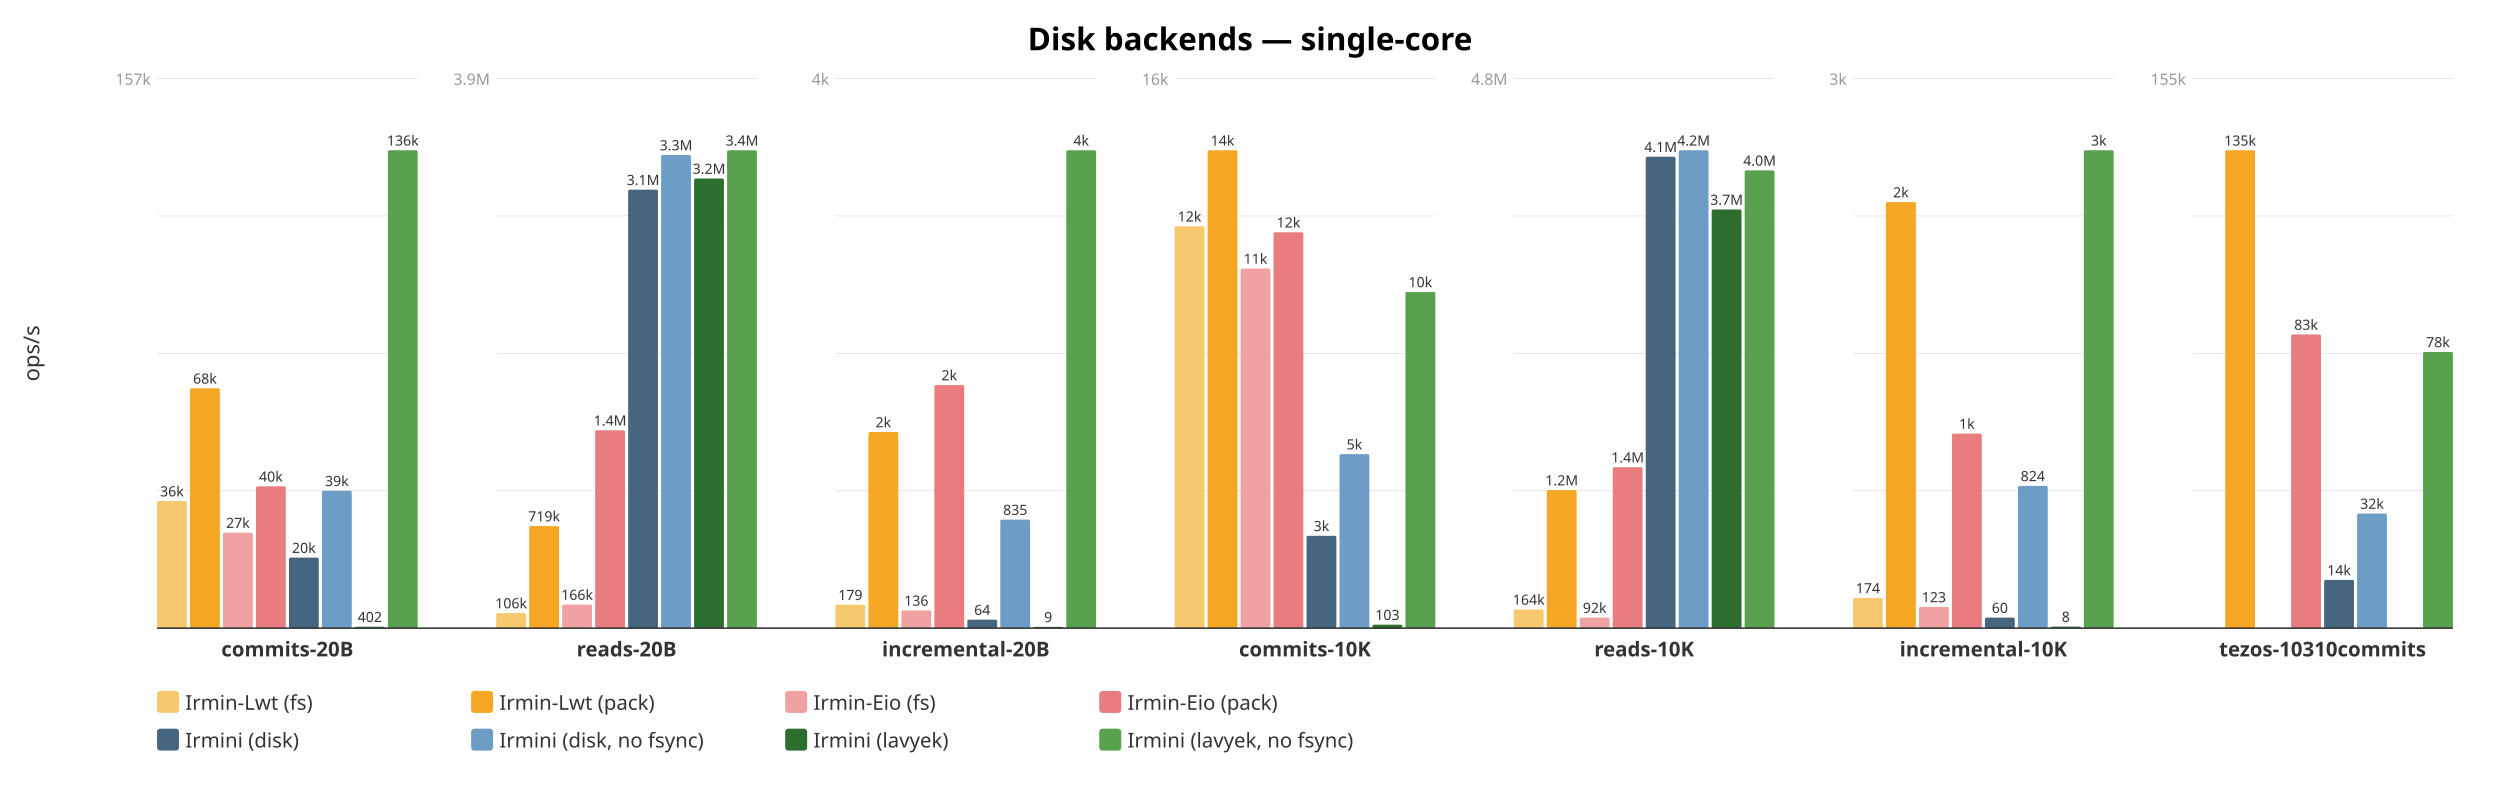
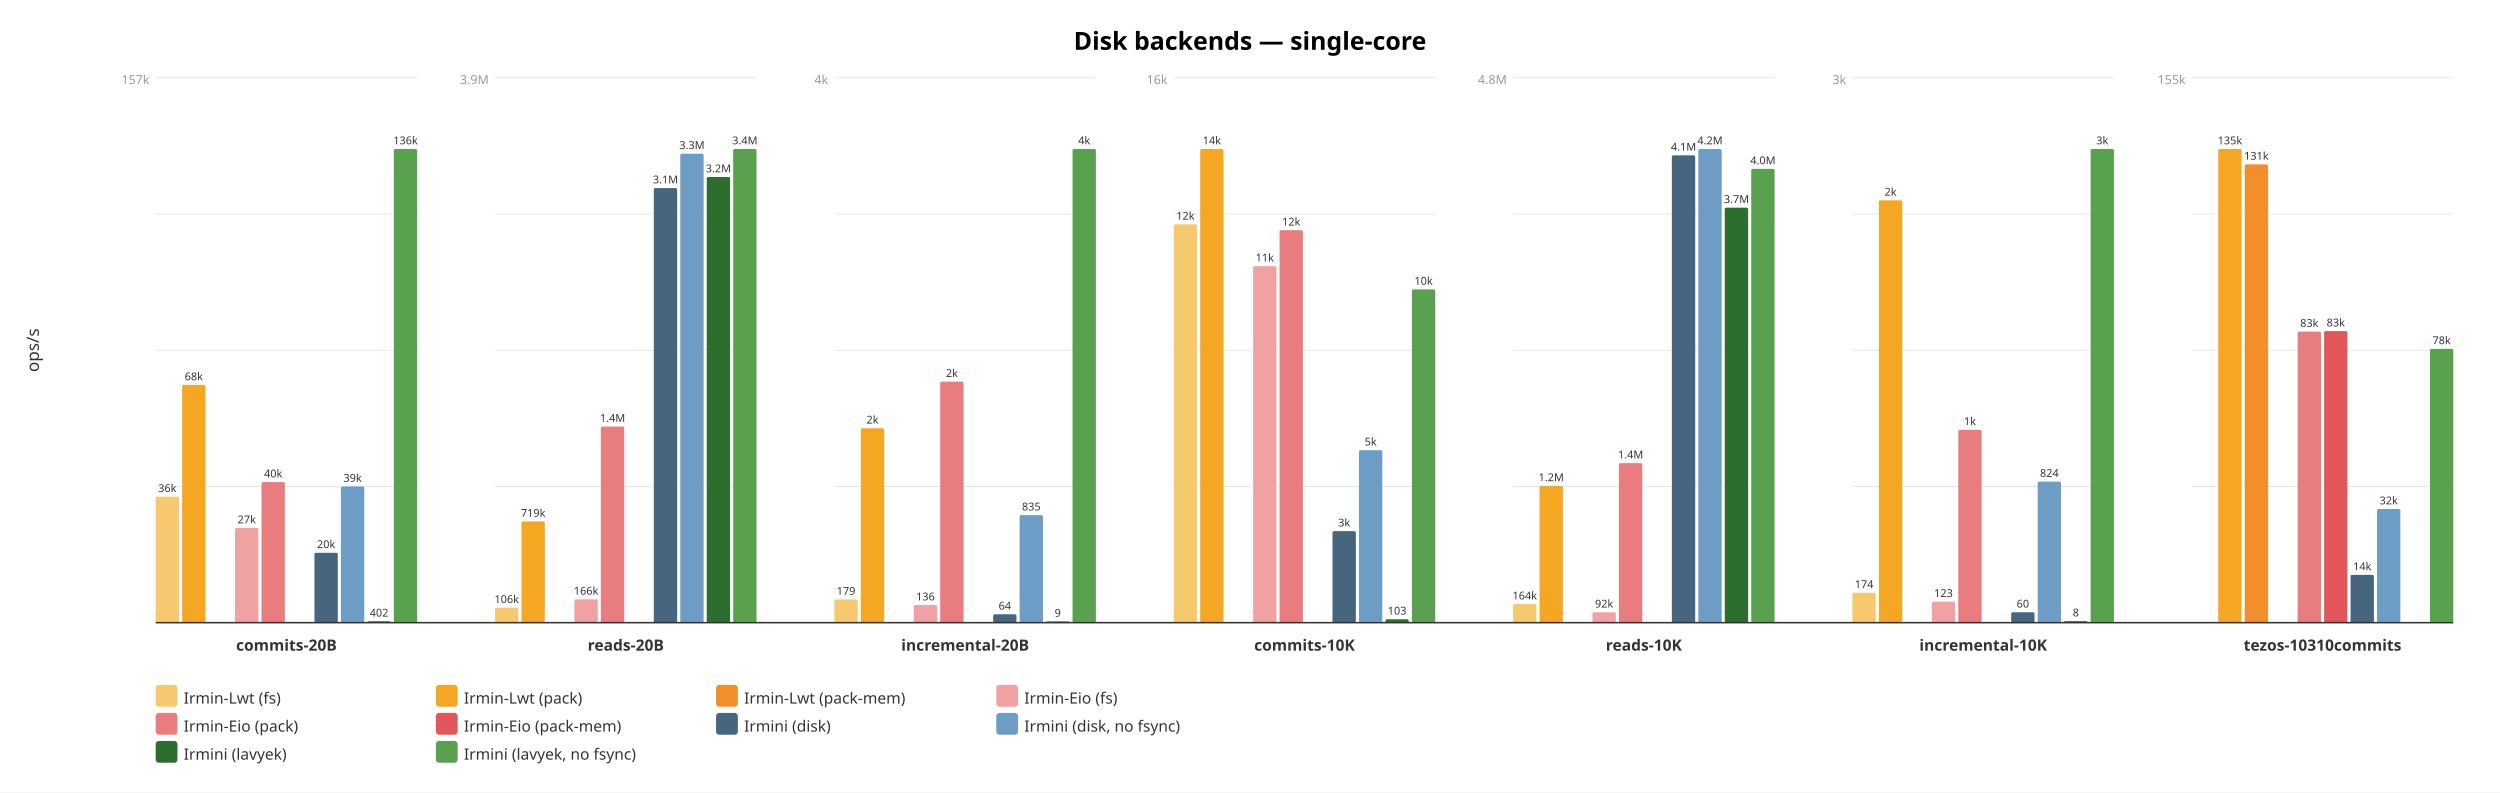
- <svg xmlns="http://www.w3.org/2000/svg" width="1592" height="503" font-family="system-ui, sans-serif" font-size="14">
-   <rect width="1592" height="503" fill="white" />
+ <svg xmlns="http://www.w3.org/2000/svg" width="1606" height="509" font-family="system-ui, sans-serif" font-size="11">
+   <rect width="1606" height="509" fill="white" />
  <defs>
</defs>
-   <text x="796.0" y="32" text-anchor="middle" font-size="20" font-weight="bold">Disk backends — single-core</text>
+   <text x="803.0" y="32" text-anchor="middle" font-size="16" font-weight="bold">Disk backends — single-core</text>
  <g transform="translate(100,50)">
-     <text x="-75" y="175.0" text-anchor="middle" font-size="14" fill="#333" transform="rotate(-90,-75,175.0)">ops/s</text>
-     <line x1="0" y1="262.5" x2="166" y2="262.5" stroke="#e0e0e0" stroke-width="0.5" />
-     <line x1="0" y1="175.0" x2="166" y2="175.0" stroke="#e0e0e0" stroke-width="0.5" />
-     <line x1="0" y1="87.5" x2="166" y2="87.5" stroke="#e0e0e0" stroke-width="0.5" />
-     <line x1="0" y1="0.0" x2="166" y2="0.0" stroke="#e0e0e0" stroke-width="0.5" />
-     <text x="-4.0" y="4.0" text-anchor="end" font-size="10" fill="#999">157k</text>
-     <rect x="0.0" y="269.1" width="19" height="80.9" fill="#f7c96e" rx="1" />
-     <text x="9.5" y="266.1" text-anchor="middle" font-size="9" fill="#333">36k</text>
-     <rect x="21.0" y="197.3" width="19" height="152.7" fill="#f5a623" rx="1" />
-     <text x="30.5" y="194.3" text-anchor="middle" font-size="9" fill="#333">68k</text>
-     <rect x="42.0" y="289.2" width="19" height="60.8" fill="#f0a1a2" rx="1" />
-     <text x="51.5" y="286.2" text-anchor="middle" font-size="9" fill="#333">27k</text>
-     <rect x="63.0" y="259.7" width="19" height="90.3" fill="#e87c7e" rx="1" />
-     <text x="72.5" y="256.7" text-anchor="middle" font-size="9" fill="#333">40k</text>
-     <rect x="84.0" y="305.1" width="19" height="44.9" fill="#466680" rx="1" />
-     <text x="93.5" y="302.1" text-anchor="middle" font-size="9" fill="#333">20k</text>
-     <rect x="105.0" y="262.5" width="19" height="87.5" fill="#6d9dc5" rx="1" />
-     <text x="114.5" y="259.5" text-anchor="middle" font-size="9" fill="#333">39k</text>
-     <rect x="126.0" y="349.1" width="19" height="0.9" fill="#2d6e2e" rx="1" />
-     <text x="135.5" y="346.1" text-anchor="middle" font-size="9" fill="#333">402</text>
-     <rect x="147.0" y="45.7" width="19" height="304.3" fill="#59a14f" rx="1" />
-     <text x="156.5" y="42.7" text-anchor="middle" font-size="9" fill="#333">136k</text>
-     <text x="83.0" y="368" text-anchor="middle" font-size="13" font-weight="bold" fill="#333">commits-20B</text>
-     <line x1="216" y1="262.5" x2="382" y2="262.5" stroke="#e0e0e0" stroke-width="0.5" />
-     <line x1="216" y1="175.0" x2="382" y2="175.0" stroke="#e0e0e0" stroke-width="0.5" />
-     <line x1="216" y1="87.5" x2="382" y2="87.5" stroke="#e0e0e0" stroke-width="0.5" />
-     <line x1="216" y1="0.0" x2="382" y2="0.0" stroke="#e0e0e0" stroke-width="0.5" />
-     <text x="212.0" y="4.0" text-anchor="end" font-size="10" fill="#999">3.9M</text>
-     <rect x="216.0" y="340.4" width="19" height="9.6" fill="#f7c96e" rx="1" />
-     <text x="225.5" y="337.4" text-anchor="middle" font-size="9" fill="#333">106k</text>
-     <rect x="237.0" y="285.0" width="19" height="65.0" fill="#f5a623" rx="1" />
-     <text x="246.5" y="282.0" text-anchor="middle" font-size="9" fill="#333">719k</text>
-     <rect x="258.0" y="335.0" width="19" height="15.0" fill="#f0a1a2" rx="1" />
-     <text x="267.5" y="332.0" text-anchor="middle" font-size="9" fill="#333">166k</text>
-     <rect x="279.0" y="224.0" width="19" height="126.0" fill="#e87c7e" rx="1" />
-     <text x="288.5" y="221.0" text-anchor="middle" font-size="9" fill="#333">1.4M</text>
-     <rect x="300.0" y="70.8" width="19" height="279.2" fill="#466680" rx="1" />
-     <text x="309.5" y="67.8" text-anchor="middle" font-size="9" fill="#333">3.1M</text>
-     <rect x="321.0" y="48.7" width="19" height="301.3" fill="#6d9dc5" rx="1" />
-     <text x="330.5" y="45.7" text-anchor="middle" font-size="9" fill="#333">3.3M</text>
-     <rect x="342.0" y="63.7" width="19" height="286.3" fill="#2d6e2e" rx="1" />
-     <text x="351.5" y="60.7" text-anchor="middle" font-size="9" fill="#333">3.2M</text>
-     <rect x="363.0" y="45.7" width="19" height="304.3" fill="#59a14f" rx="1" />
-     <text x="372.5" y="42.7" text-anchor="middle" font-size="9" fill="#333">3.4M</text>
-     <text x="299.0" y="368" text-anchor="middle" font-size="13" font-weight="bold" fill="#333">reads-20B</text>
-     <line x1="432" y1="262.5" x2="598" y2="262.5" stroke="#e0e0e0" stroke-width="0.5" />
-     <line x1="432" y1="175.0" x2="598" y2="175.0" stroke="#e0e0e0" stroke-width="0.5" />
-     <line x1="432" y1="87.5" x2="598" y2="87.5" stroke="#e0e0e0" stroke-width="0.5" />
-     <line x1="432" y1="0.0" x2="598" y2="0.0" stroke="#e0e0e0" stroke-width="0.5" />
-     <text x="428.0" y="4.0" text-anchor="end" font-size="10" fill="#999">4k</text>
-     <rect x="432.0" y="335.1" width="19" height="14.9" fill="#f7c96e" rx="1" />
-     <text x="441.5" y="332.1" text-anchor="middle" font-size="9" fill="#333">179</text>
-     <rect x="453.0" y="225.1" width="19" height="124.9" fill="#f5a623" rx="1" />
-     <text x="462.5" y="222.1" text-anchor="middle" font-size="9" fill="#333">2k</text>
-     <rect x="474.0" y="338.7" width="19" height="11.3" fill="#f0a1a2" rx="1" />
-     <text x="483.5" y="335.7" text-anchor="middle" font-size="9" fill="#333">136</text>
-     <rect x="495.0" y="195.2" width="19" height="154.8" fill="#e87c7e" rx="1" />
-     <text x="504.5" y="192.2" text-anchor="middle" font-size="9" fill="#333">2k</text>
-     <rect x="516.0" y="344.6" width="19" height="5.4" fill="#466680" rx="1" />
-     <text x="525.5" y="341.6" text-anchor="middle" font-size="9" fill="#333">64</text>
-     <rect x="537.0" y="280.9" width="19" height="69.1" fill="#6d9dc5" rx="1" />
-     <text x="546.5" y="277.9" text-anchor="middle" font-size="9" fill="#333">835</text>
-     <rect x="558.0" y="349.2" width="19" height="0.8" fill="#2d6e2e" rx="1" />
-     <text x="567.5" y="346.2" text-anchor="middle" font-size="9" fill="#333">9</text>
-     <rect x="579.0" y="45.7" width="19" height="304.3" fill="#59a14f" rx="1" />
-     <text x="588.5" y="42.7" text-anchor="middle" font-size="9" fill="#333">4k</text>
-     <text x="515.0" y="368" text-anchor="middle" font-size="13" font-weight="bold" fill="#333">incremental-20B</text>
-     <line x1="648" y1="262.5" x2="814" y2="262.5" stroke="#e0e0e0" stroke-width="0.5" />
-     <line x1="648" y1="175.0" x2="814" y2="175.0" stroke="#e0e0e0" stroke-width="0.5" />
-     <line x1="648" y1="87.5" x2="814" y2="87.5" stroke="#e0e0e0" stroke-width="0.5" />
-     <line x1="648" y1="0.0" x2="814" y2="0.0" stroke="#e0e0e0" stroke-width="0.5" />
-     <text x="644.0" y="4.0" text-anchor="end" font-size="10" fill="#999">16k</text>
-     <rect x="648.0" y="94.1" width="19" height="255.9" fill="#f7c96e" rx="1" />
-     <text x="657.5" y="91.1" text-anchor="middle" font-size="9" fill="#333">12k</text>
-     <rect x="669.0" y="45.7" width="19" height="304.3" fill="#f5a623" rx="1" />
-     <text x="678.5" y="42.7" text-anchor="middle" font-size="9" fill="#333">14k</text>
-     <rect x="690.0" y="121.0" width="19" height="229.0" fill="#f0a1a2" rx="1" />
-     <text x="699.5" y="118.0" text-anchor="middle" font-size="9" fill="#333">11k</text>
-     <rect x="711.0" y="97.9" width="19" height="252.1" fill="#e87c7e" rx="1" />
-     <text x="720.5" y="94.9" text-anchor="middle" font-size="9" fill="#333">12k</text>
-     <rect x="732.0" y="291.2" width="19" height="58.8" fill="#466680" rx="1" />
-     <text x="741.5" y="288.2" text-anchor="middle" font-size="9" fill="#333">3k</text>
-     <rect x="753.0" y="239.2" width="19" height="110.8" fill="#6d9dc5" rx="1" />
-     <text x="762.5" y="236.2" text-anchor="middle" font-size="9" fill="#333">5k</text>
-     <rect x="774.0" y="347.8" width="19" height="2.2" fill="#2d6e2e" rx="1" />
-     <text x="783.5" y="344.8" text-anchor="middle" font-size="9" fill="#333">103</text>
-     <rect x="795.0" y="135.9" width="19" height="214.1" fill="#59a14f" rx="1" />
-     <text x="804.5" y="132.9" text-anchor="middle" font-size="9" fill="#333">10k</text>
-     <text x="731.0" y="368" text-anchor="middle" font-size="13" font-weight="bold" fill="#333">commits-10K</text>
-     <line x1="864" y1="262.5" x2="1030" y2="262.5" stroke="#e0e0e0" stroke-width="0.5" />
-     <line x1="864" y1="175.0" x2="1030" y2="175.0" stroke="#e0e0e0" stroke-width="0.5" />
-     <line x1="864" y1="87.5" x2="1030" y2="87.5" stroke="#e0e0e0" stroke-width="0.5" />
-     <line x1="864" y1="0.0" x2="1030" y2="0.0" stroke="#e0e0e0" stroke-width="0.5" />
-     <text x="860.0" y="4.0" text-anchor="end" font-size="10" fill="#999">4.8M</text>
-     <rect x="864.0" y="338.1" width="19" height="11.9" fill="#f7c96e" rx="1" />
-     <text x="873.5" y="335.1" text-anchor="middle" font-size="9" fill="#333">164k</text>
-     <rect x="885.0" y="262.1" width="19" height="87.9" fill="#f5a623" rx="1" />
-     <text x="894.5" y="259.1" text-anchor="middle" font-size="9" fill="#333">1.2M</text>
-     <rect x="906.0" y="343.3" width="19" height="6.7" fill="#f0a1a2" rx="1" />
-     <text x="915.5" y="340.3" text-anchor="middle" font-size="9" fill="#333">92k</text>
-     <rect x="927.0" y="247.5" width="19" height="102.5" fill="#e87c7e" rx="1" />
-     <text x="936.5" y="244.5" text-anchor="middle" font-size="9" fill="#333">1.4M</text>
-     <rect x="948.0" y="49.8" width="19" height="300.2" fill="#466680" rx="1" />
-     <text x="957.5" y="46.8" text-anchor="middle" font-size="9" fill="#333">4.1M</text>
-     <rect x="969.0" y="45.7" width="19" height="304.3" fill="#6d9dc5" rx="1" />
-     <text x="978.5" y="42.7" text-anchor="middle" font-size="9" fill="#333">4.2M</text>
-     <rect x="990.0" y="83.4" width="19" height="266.6" fill="#2d6e2e" rx="1" />
-     <text x="999.5" y="80.4" text-anchor="middle" font-size="9" fill="#333">3.7M</text>
-     <rect x="1011.0" y="58.5" width="19" height="291.5" fill="#59a14f" rx="1" />
-     <text x="1020.5" y="55.5" text-anchor="middle" font-size="9" fill="#333">4.0M</text>
-     <text x="947.0" y="368" text-anchor="middle" font-size="13" font-weight="bold" fill="#333">reads-10K</text>
-     <line x1="1080" y1="262.5" x2="1246" y2="262.5" stroke="#e0e0e0" stroke-width="0.5" />
-     <line x1="1080" y1="175.0" x2="1246" y2="175.0" stroke="#e0e0e0" stroke-width="0.5" />
-     <line x1="1080" y1="87.5" x2="1246" y2="87.5" stroke="#e0e0e0" stroke-width="0.5" />
-     <line x1="1080" y1="0.0" x2="1246" y2="0.0" stroke="#e0e0e0" stroke-width="0.5" />
-     <text x="1076.0" y="4.0" text-anchor="end" font-size="10" fill="#999">3k</text>
-     <rect x="1080.0" y="330.8" width="19" height="19.2" fill="#f7c96e" rx="1" />
-     <text x="1089.5" y="327.8" text-anchor="middle" font-size="9" fill="#333">174</text>
-     <rect x="1101.0" y="78.7" width="19" height="271.3" fill="#f5a623" rx="1" />
-     <text x="1110.5" y="75.7" text-anchor="middle" font-size="9" fill="#333">2k</text>
-     <rect x="1122.0" y="336.5" width="19" height="13.5" fill="#f0a1a2" rx="1" />
-     <text x="1131.5" y="333.5" text-anchor="middle" font-size="9" fill="#333">123</text>
-     <rect x="1143.0" y="226.1" width="19" height="123.9" fill="#e87c7e" rx="1" />
-     <text x="1152.5" y="223.1" text-anchor="middle" font-size="9" fill="#333">1k</text>
-     <rect x="1164.0" y="343.3" width="19" height="6.7" fill="#466680" rx="1" />
-     <text x="1173.5" y="340.3" text-anchor="middle" font-size="9" fill="#333">60</text>
-     <rect x="1185.0" y="259.4" width="19" height="90.6" fill="#6d9dc5" rx="1" />
-     <text x="1194.5" y="256.4" text-anchor="middle" font-size="9" fill="#333">824</text>
-     <rect x="1206.0" y="349.0" width="19" height="1.0" fill="#2d6e2e" rx="1" />
-     <text x="1215.5" y="346.0" text-anchor="middle" font-size="9" fill="#333">8</text>
-     <rect x="1227.0" y="45.7" width="19" height="304.3" fill="#59a14f" rx="1" />
-     <text x="1236.5" y="42.7" text-anchor="middle" font-size="9" fill="#333">3k</text>
-     <text x="1163.0" y="368" text-anchor="middle" font-size="13" font-weight="bold" fill="#333">incremental-10K</text>
-     <line x1="1296" y1="262.5" x2="1462" y2="262.5" stroke="#e0e0e0" stroke-width="0.5" />
-     <line x1="1296" y1="175.0" x2="1462" y2="175.0" stroke="#e0e0e0" stroke-width="0.5" />
-     <line x1="1296" y1="87.5" x2="1462" y2="87.5" stroke="#e0e0e0" stroke-width="0.5" />
-     <line x1="1296" y1="0.0" x2="1462" y2="0.0" stroke="#e0e0e0" stroke-width="0.5" />
-     <text x="1292.0" y="4.0" text-anchor="end" font-size="10" fill="#999">155k</text>
-     <rect x="1317.0" y="45.7" width="19" height="304.3" fill="#f5a623" rx="1" />
-     <text x="1326.5" y="42.7" text-anchor="middle" font-size="9" fill="#333">135k</text>
-     <rect x="1359.0" y="163.0" width="19" height="187.0" fill="#e87c7e" rx="1" />
-     <text x="1368.5" y="160.0" text-anchor="middle" font-size="9" fill="#333">83k</text>
-     <rect x="1380.0" y="319.3" width="19" height="30.7" fill="#466680" rx="1" />
-     <text x="1389.5" y="316.3" text-anchor="middle" font-size="9" fill="#333">14k</text>
-     <rect x="1401.0" y="277.0" width="19" height="73.0" fill="#6d9dc5" rx="1" />
-     <text x="1410.5" y="274.0" text-anchor="middle" font-size="9" fill="#333">32k</text>
-     <rect x="1443.0" y="174.1" width="19" height="175.9" fill="#59a14f" rx="1" />
-     <text x="1452.5" y="171.1" text-anchor="middle" font-size="9" fill="#333">78k</text>
-     <text x="1379.0" y="368" text-anchor="middle" font-size="13" font-weight="bold" fill="#333">tezos-10310commits</text>
-     <line x1="0" y1="350" x2="1462" y2="350" stroke="#333" stroke-width="1" />
+     <text x="-75" y="175.0" text-anchor="middle" font-size="11" fill="#333" transform="rotate(-90,-75,175.0)">ops/s</text>
+     <line x1="0" y1="262.5" x2="168" y2="262.5" stroke="#e0e0e0" stroke-width="0.5" />
+     <line x1="0" y1="175.0" x2="168" y2="175.0" stroke="#e0e0e0" stroke-width="0.5" />
+     <line x1="0" y1="87.5" x2="168" y2="87.5" stroke="#e0e0e0" stroke-width="0.5" />
+     <line x1="0" y1="0.0" x2="168" y2="0.0" stroke="#e0e0e0" stroke-width="0.5" />
+     <text x="-4.0" y="4.0" text-anchor="end" font-size="8" fill="#999">157k</text>
+     <rect x="0.0" y="269.1" width="15" height="80.9" fill="#f7c96e" rx="1" />
+     <text x="7.5" y="266.1" text-anchor="middle" font-size="7" fill="#333">36k</text>
+     <rect x="17.0" y="197.3" width="15" height="152.7" fill="#f5a623" rx="1" />
+     <text x="24.5" y="194.3" text-anchor="middle" font-size="7" fill="#333">68k</text>
+     <rect x="51.0" y="289.2" width="15" height="60.8" fill="#f0a1a2" rx="1" />
+     <text x="58.5" y="286.2" text-anchor="middle" font-size="7" fill="#333">27k</text>
+     <rect x="68.0" y="259.7" width="15" height="90.3" fill="#e87c7e" rx="1" />
+     <text x="75.5" y="256.7" text-anchor="middle" font-size="7" fill="#333">40k</text>
+     <rect x="102.0" y="305.1" width="15" height="44.9" fill="#466680" rx="1" />
+     <text x="109.5" y="302.1" text-anchor="middle" font-size="7" fill="#333">20k</text>
+     <rect x="119.0" y="262.5" width="15" height="87.5" fill="#6d9dc5" rx="1" />
+     <text x="126.5" y="259.5" text-anchor="middle" font-size="7" fill="#333">39k</text>
+     <rect x="136.0" y="349.1" width="15" height="0.9" fill="#2d6e2e" rx="1" />
+     <text x="143.5" y="346.1" text-anchor="middle" font-size="7" fill="#333">402</text>
+     <rect x="153.0" y="45.7" width="15" height="304.3" fill="#59a14f" rx="1" />
+     <text x="160.5" y="42.7" text-anchor="middle" font-size="7" fill="#333">136k</text>
+     <text x="84.0" y="368" text-anchor="middle" font-size="10" font-weight="bold" fill="#333">commits-20B</text>
+     <line x1="218" y1="262.5" x2="386" y2="262.5" stroke="#e0e0e0" stroke-width="0.5" />
+     <line x1="218" y1="175.0" x2="386" y2="175.0" stroke="#e0e0e0" stroke-width="0.5" />
+     <line x1="218" y1="87.5" x2="386" y2="87.5" stroke="#e0e0e0" stroke-width="0.5" />
+     <line x1="218" y1="0.0" x2="386" y2="0.0" stroke="#e0e0e0" stroke-width="0.5" />
+     <text x="214.0" y="4.0" text-anchor="end" font-size="8" fill="#999">3.9M</text>
+     <rect x="218.0" y="340.4" width="15" height="9.6" fill="#f7c96e" rx="1" />
+     <text x="225.5" y="337.4" text-anchor="middle" font-size="7" fill="#333">106k</text>
+     <rect x="235.0" y="285.0" width="15" height="65.0" fill="#f5a623" rx="1" />
+     <text x="242.5" y="282.0" text-anchor="middle" font-size="7" fill="#333">719k</text>
+     <rect x="269.0" y="335.0" width="15" height="15.0" fill="#f0a1a2" rx="1" />
+     <text x="276.5" y="332.0" text-anchor="middle" font-size="7" fill="#333">166k</text>
+     <rect x="286.0" y="224.0" width="15" height="126.0" fill="#e87c7e" rx="1" />
+     <text x="293.5" y="221.0" text-anchor="middle" font-size="7" fill="#333">1.4M</text>
+     <rect x="320.0" y="70.8" width="15" height="279.2" fill="#466680" rx="1" />
+     <text x="327.5" y="67.8" text-anchor="middle" font-size="7" fill="#333">3.1M</text>
+     <rect x="337.0" y="48.7" width="15" height="301.3" fill="#6d9dc5" rx="1" />
+     <text x="344.5" y="45.7" text-anchor="middle" font-size="7" fill="#333">3.3M</text>
+     <rect x="354.0" y="63.7" width="15" height="286.3" fill="#2d6e2e" rx="1" />
+     <text x="361.5" y="60.7" text-anchor="middle" font-size="7" fill="#333">3.2M</text>
+     <rect x="371.0" y="45.7" width="15" height="304.3" fill="#59a14f" rx="1" />
+     <text x="378.5" y="42.7" text-anchor="middle" font-size="7" fill="#333">3.4M</text>
+     <text x="302.0" y="368" text-anchor="middle" font-size="10" font-weight="bold" fill="#333">reads-20B</text>
+     <line x1="436" y1="262.5" x2="604" y2="262.5" stroke="#e0e0e0" stroke-width="0.5" />
+     <line x1="436" y1="175.0" x2="604" y2="175.0" stroke="#e0e0e0" stroke-width="0.5" />
+     <line x1="436" y1="87.5" x2="604" y2="87.5" stroke="#e0e0e0" stroke-width="0.5" />
+     <line x1="436" y1="0.0" x2="604" y2="0.0" stroke="#e0e0e0" stroke-width="0.5" />
+     <text x="432.0" y="4.0" text-anchor="end" font-size="8" fill="#999">4k</text>
+     <rect x="436.0" y="335.1" width="15" height="14.9" fill="#f7c96e" rx="1" />
+     <text x="443.5" y="332.1" text-anchor="middle" font-size="7" fill="#333">179</text>
+     <rect x="453.0" y="225.1" width="15" height="124.9" fill="#f5a623" rx="1" />
+     <text x="460.5" y="222.1" text-anchor="middle" font-size="7" fill="#333">2k</text>
+     <rect x="487.0" y="338.7" width="15" height="11.3" fill="#f0a1a2" rx="1" />
+     <text x="494.5" y="335.7" text-anchor="middle" font-size="7" fill="#333">136</text>
+     <rect x="504.0" y="195.2" width="15" height="154.8" fill="#e87c7e" rx="1" />
+     <text x="511.5" y="192.2" text-anchor="middle" font-size="7" fill="#333">2k</text>
+     <rect x="538.0" y="344.6" width="15" height="5.4" fill="#466680" rx="1" />
+     <text x="545.5" y="341.6" text-anchor="middle" font-size="7" fill="#333">64</text>
+     <rect x="555.0" y="280.9" width="15" height="69.1" fill="#6d9dc5" rx="1" />
+     <text x="562.5" y="277.9" text-anchor="middle" font-size="7" fill="#333">835</text>
+     <rect x="572.0" y="349.2" width="15" height="0.8" fill="#2d6e2e" rx="1" />
+     <text x="579.5" y="346.2" text-anchor="middle" font-size="7" fill="#333">9</text>
+     <rect x="589.0" y="45.7" width="15" height="304.3" fill="#59a14f" rx="1" />
+     <text x="596.5" y="42.7" text-anchor="middle" font-size="7" fill="#333">4k</text>
+     <text x="520.0" y="368" text-anchor="middle" font-size="10" font-weight="bold" fill="#333">incremental-20B</text>
+     <line x1="654" y1="262.5" x2="822" y2="262.5" stroke="#e0e0e0" stroke-width="0.5" />
+     <line x1="654" y1="175.0" x2="822" y2="175.0" stroke="#e0e0e0" stroke-width="0.5" />
+     <line x1="654" y1="87.5" x2="822" y2="87.5" stroke="#e0e0e0" stroke-width="0.5" />
+     <line x1="654" y1="0.0" x2="822" y2="0.0" stroke="#e0e0e0" stroke-width="0.5" />
+     <text x="650.0" y="4.0" text-anchor="end" font-size="8" fill="#999">16k</text>
+     <rect x="654.0" y="94.1" width="15" height="255.9" fill="#f7c96e" rx="1" />
+     <text x="661.5" y="91.1" text-anchor="middle" font-size="7" fill="#333">12k</text>
+     <rect x="671.0" y="45.7" width="15" height="304.3" fill="#f5a623" rx="1" />
+     <text x="678.5" y="42.7" text-anchor="middle" font-size="7" fill="#333">14k</text>
+     <rect x="705.0" y="121.0" width="15" height="229.0" fill="#f0a1a2" rx="1" />
+     <text x="712.5" y="118.0" text-anchor="middle" font-size="7" fill="#333">11k</text>
+     <rect x="722.0" y="97.9" width="15" height="252.1" fill="#e87c7e" rx="1" />
+     <text x="729.5" y="94.9" text-anchor="middle" font-size="7" fill="#333">12k</text>
+     <rect x="756.0" y="291.2" width="15" height="58.8" fill="#466680" rx="1" />
+     <text x="763.5" y="288.2" text-anchor="middle" font-size="7" fill="#333">3k</text>
+     <rect x="773.0" y="239.2" width="15" height="110.8" fill="#6d9dc5" rx="1" />
+     <text x="780.5" y="236.2" text-anchor="middle" font-size="7" fill="#333">5k</text>
+     <rect x="790.0" y="347.8" width="15" height="2.2" fill="#2d6e2e" rx="1" />
+     <text x="797.5" y="344.8" text-anchor="middle" font-size="7" fill="#333">103</text>
+     <rect x="807.0" y="135.9" width="15" height="214.1" fill="#59a14f" rx="1" />
+     <text x="814.5" y="132.9" text-anchor="middle" font-size="7" fill="#333">10k</text>
+     <text x="738.0" y="368" text-anchor="middle" font-size="10" font-weight="bold" fill="#333">commits-10K</text>
+     <line x1="872" y1="262.5" x2="1040" y2="262.5" stroke="#e0e0e0" stroke-width="0.5" />
+     <line x1="872" y1="175.0" x2="1040" y2="175.0" stroke="#e0e0e0" stroke-width="0.5" />
+     <line x1="872" y1="87.5" x2="1040" y2="87.5" stroke="#e0e0e0" stroke-width="0.5" />
+     <line x1="872" y1="0.0" x2="1040" y2="0.0" stroke="#e0e0e0" stroke-width="0.5" />
+     <text x="868.0" y="4.0" text-anchor="end" font-size="8" fill="#999">4.8M</text>
+     <rect x="872.0" y="338.1" width="15" height="11.9" fill="#f7c96e" rx="1" />
+     <text x="879.5" y="335.1" text-anchor="middle" font-size="7" fill="#333">164k</text>
+     <rect x="889.0" y="262.1" width="15" height="87.9" fill="#f5a623" rx="1" />
+     <text x="896.5" y="259.1" text-anchor="middle" font-size="7" fill="#333">1.2M</text>
+     <rect x="923.0" y="343.3" width="15" height="6.7" fill="#f0a1a2" rx="1" />
+     <text x="930.5" y="340.3" text-anchor="middle" font-size="7" fill="#333">92k</text>
+     <rect x="940.0" y="247.5" width="15" height="102.5" fill="#e87c7e" rx="1" />
+     <text x="947.5" y="244.5" text-anchor="middle" font-size="7" fill="#333">1.4M</text>
+     <rect x="974.0" y="49.8" width="15" height="300.2" fill="#466680" rx="1" />
+     <text x="981.5" y="46.8" text-anchor="middle" font-size="7" fill="#333">4.1M</text>
+     <rect x="991.0" y="45.7" width="15" height="304.3" fill="#6d9dc5" rx="1" />
+     <text x="998.5" y="42.7" text-anchor="middle" font-size="7" fill="#333">4.2M</text>
+     <rect x="1008.0" y="83.4" width="15" height="266.6" fill="#2d6e2e" rx="1" />
+     <text x="1015.5" y="80.4" text-anchor="middle" font-size="7" fill="#333">3.7M</text>
+     <rect x="1025.0" y="58.5" width="15" height="291.5" fill="#59a14f" rx="1" />
+     <text x="1032.5" y="55.5" text-anchor="middle" font-size="7" fill="#333">4.0M</text>
+     <text x="956.0" y="368" text-anchor="middle" font-size="10" font-weight="bold" fill="#333">reads-10K</text>
+     <line x1="1090" y1="262.5" x2="1258" y2="262.5" stroke="#e0e0e0" stroke-width="0.5" />
+     <line x1="1090" y1="175.0" x2="1258" y2="175.0" stroke="#e0e0e0" stroke-width="0.5" />
+     <line x1="1090" y1="87.5" x2="1258" y2="87.5" stroke="#e0e0e0" stroke-width="0.5" />
+     <line x1="1090" y1="0.0" x2="1258" y2="0.0" stroke="#e0e0e0" stroke-width="0.5" />
+     <text x="1086.0" y="4.0" text-anchor="end" font-size="8" fill="#999">3k</text>
+     <rect x="1090.0" y="330.8" width="15" height="19.2" fill="#f7c96e" rx="1" />
+     <text x="1097.5" y="327.8" text-anchor="middle" font-size="7" fill="#333">174</text>
+     <rect x="1107.0" y="78.7" width="15" height="271.3" fill="#f5a623" rx="1" />
+     <text x="1114.5" y="75.7" text-anchor="middle" font-size="7" fill="#333">2k</text>
+     <rect x="1141.0" y="336.5" width="15" height="13.5" fill="#f0a1a2" rx="1" />
+     <text x="1148.5" y="333.5" text-anchor="middle" font-size="7" fill="#333">123</text>
+     <rect x="1158.0" y="226.1" width="15" height="123.9" fill="#e87c7e" rx="1" />
+     <text x="1165.5" y="223.1" text-anchor="middle" font-size="7" fill="#333">1k</text>
+     <rect x="1192.0" y="343.3" width="15" height="6.7" fill="#466680" rx="1" />
+     <text x="1199.5" y="340.3" text-anchor="middle" font-size="7" fill="#333">60</text>
+     <rect x="1209.0" y="259.4" width="15" height="90.6" fill="#6d9dc5" rx="1" />
+     <text x="1216.5" y="256.4" text-anchor="middle" font-size="7" fill="#333">824</text>
+     <rect x="1226.0" y="349.0" width="15" height="1.0" fill="#2d6e2e" rx="1" />
+     <text x="1233.5" y="346.0" text-anchor="middle" font-size="7" fill="#333">8</text>
+     <rect x="1243.0" y="45.7" width="15" height="304.3" fill="#59a14f" rx="1" />
+     <text x="1250.5" y="42.7" text-anchor="middle" font-size="7" fill="#333">3k</text>
+     <text x="1174.0" y="368" text-anchor="middle" font-size="10" font-weight="bold" fill="#333">incremental-10K</text>
+     <line x1="1308" y1="262.5" x2="1476" y2="262.5" stroke="#e0e0e0" stroke-width="0.5" />
+     <line x1="1308" y1="175.0" x2="1476" y2="175.0" stroke="#e0e0e0" stroke-width="0.5" />
+     <line x1="1308" y1="87.5" x2="1476" y2="87.5" stroke="#e0e0e0" stroke-width="0.5" />
+     <line x1="1308" y1="0.0" x2="1476" y2="0.0" stroke="#e0e0e0" stroke-width="0.5" />
+     <text x="1304.0" y="4.0" text-anchor="end" font-size="8" fill="#999">155k</text>
+     <rect x="1325.0" y="45.7" width="15" height="304.3" fill="#f5a623" rx="1" />
+     <text x="1332.5" y="42.7" text-anchor="middle" font-size="7" fill="#333">135k</text>
+     <rect x="1342.0" y="55.6" width="15" height="294.4" fill="#f28e2b" rx="1" />
+     <text x="1349.5" y="52.6" text-anchor="middle" font-size="7" fill="#333">131k</text>
+     <rect x="1376.0" y="163.0" width="15" height="187.0" fill="#e87c7e" rx="1" />
+     <text x="1383.5" y="160.0" text-anchor="middle" font-size="7" fill="#333">83k</text>
+     <rect x="1393.0" y="162.7" width="15" height="187.3" fill="#e15759" rx="1" />
+     <text x="1400.5" y="159.7" text-anchor="middle" font-size="7" fill="#333">83k</text>
+     <rect x="1410.0" y="319.3" width="15" height="30.7" fill="#466680" rx="1" />
+     <text x="1417.5" y="316.3" text-anchor="middle" font-size="7" fill="#333">14k</text>
+     <rect x="1427.0" y="277.0" width="15" height="73.0" fill="#6d9dc5" rx="1" />
+     <text x="1434.5" y="274.0" text-anchor="middle" font-size="7" fill="#333">32k</text>
+     <rect x="1461.0" y="174.1" width="15" height="175.9" fill="#59a14f" rx="1" />
+     <text x="1468.5" y="171.1" text-anchor="middle" font-size="7" fill="#333">78k</text>
+     <text x="1392.0" y="368" text-anchor="middle" font-size="10" font-weight="bold" fill="#333">tezos-10310commits</text>
+     <line x1="0" y1="350" x2="1476" y2="350" stroke="#333" stroke-width="1" />
  </g>
  <g transform="translate(100,440)">
    <rect x="0" y="0" width="14" height="14" fill="#f7c96e" rx="2" />
-     <text x="18" y="12" font-size="13" fill="#333">Irmin-Lwt (fs)</text>
-     <rect x="200" y="0" width="14" height="14" fill="#f5a623" rx="2" />
-     <text x="218" y="12" font-size="13" fill="#333">Irmin-Lwt (pack)</text>
-     <rect x="400" y="0" width="14" height="14" fill="#f0a1a2" rx="2" />
-     <text x="418" y="12" font-size="13" fill="#333">Irmin-Eio (fs)</text>
-     <rect x="600" y="0" width="14" height="14" fill="#e87c7e" rx="2" />
-     <text x="618" y="12" font-size="13" fill="#333">Irmin-Eio (pack)</text>
-     <rect x="0" y="24" width="14" height="14" fill="#466680" rx="2" />
-     <text x="18" y="36" font-size="13" fill="#333">Irmini (disk)</text>
-     <rect x="200" y="24" width="14" height="14" fill="#6d9dc5" rx="2" />
-     <text x="218" y="36" font-size="13" fill="#333">Irmini (disk, no fsync)</text>
-     <rect x="400" y="24" width="14" height="14" fill="#2d6e2e" rx="2" />
-     <text x="418" y="36" font-size="13" fill="#333">Irmini (lavyek)</text>
-     <rect x="600" y="24" width="14" height="14" fill="#59a14f" rx="2" />
-     <text x="618" y="36" font-size="13" fill="#333">Irmini (lavyek, no fsync)</text>
+     <text x="18" y="12" font-size="10" fill="#333">Irmin-Lwt (fs)</text>
+     <rect x="180" y="0" width="14" height="14" fill="#f5a623" rx="2" />
+     <text x="198" y="12" font-size="10" fill="#333">Irmin-Lwt (pack)</text>
+     <rect x="360" y="0" width="14" height="14" fill="#f28e2b" rx="2" />
+     <text x="378" y="12" font-size="10" fill="#333">Irmin-Lwt (pack-mem)</text>
+     <rect x="540" y="0" width="14" height="14" fill="#f0a1a2" rx="2" />
+     <text x="558" y="12" font-size="10" fill="#333">Irmin-Eio (fs)</text>
+     <rect x="0" y="18" width="14" height="14" fill="#e87c7e" rx="2" />
+     <text x="18" y="30" font-size="10" fill="#333">Irmin-Eio (pack)</text>
+     <rect x="180" y="18" width="14" height="14" fill="#e15759" rx="2" />
+     <text x="198" y="30" font-size="10" fill="#333">Irmin-Eio (pack-mem)</text>
+     <rect x="360" y="18" width="14" height="14" fill="#466680" rx="2" />
+     <text x="378" y="30" font-size="10" fill="#333">Irmini (disk)</text>
+     <rect x="540" y="18" width="14" height="14" fill="#6d9dc5" rx="2" />
+     <text x="558" y="30" font-size="10" fill="#333">Irmini (disk, no fsync)</text>
+     <rect x="0" y="36" width="14" height="14" fill="#2d6e2e" rx="2" />
+     <text x="18" y="48" font-size="10" fill="#333">Irmini (lavyek)</text>
+     <rect x="180" y="36" width="14" height="14" fill="#59a14f" rx="2" />
+     <text x="198" y="48" font-size="10" fill="#333">Irmini (lavyek, no fsync)</text>
  </g>
</svg>
